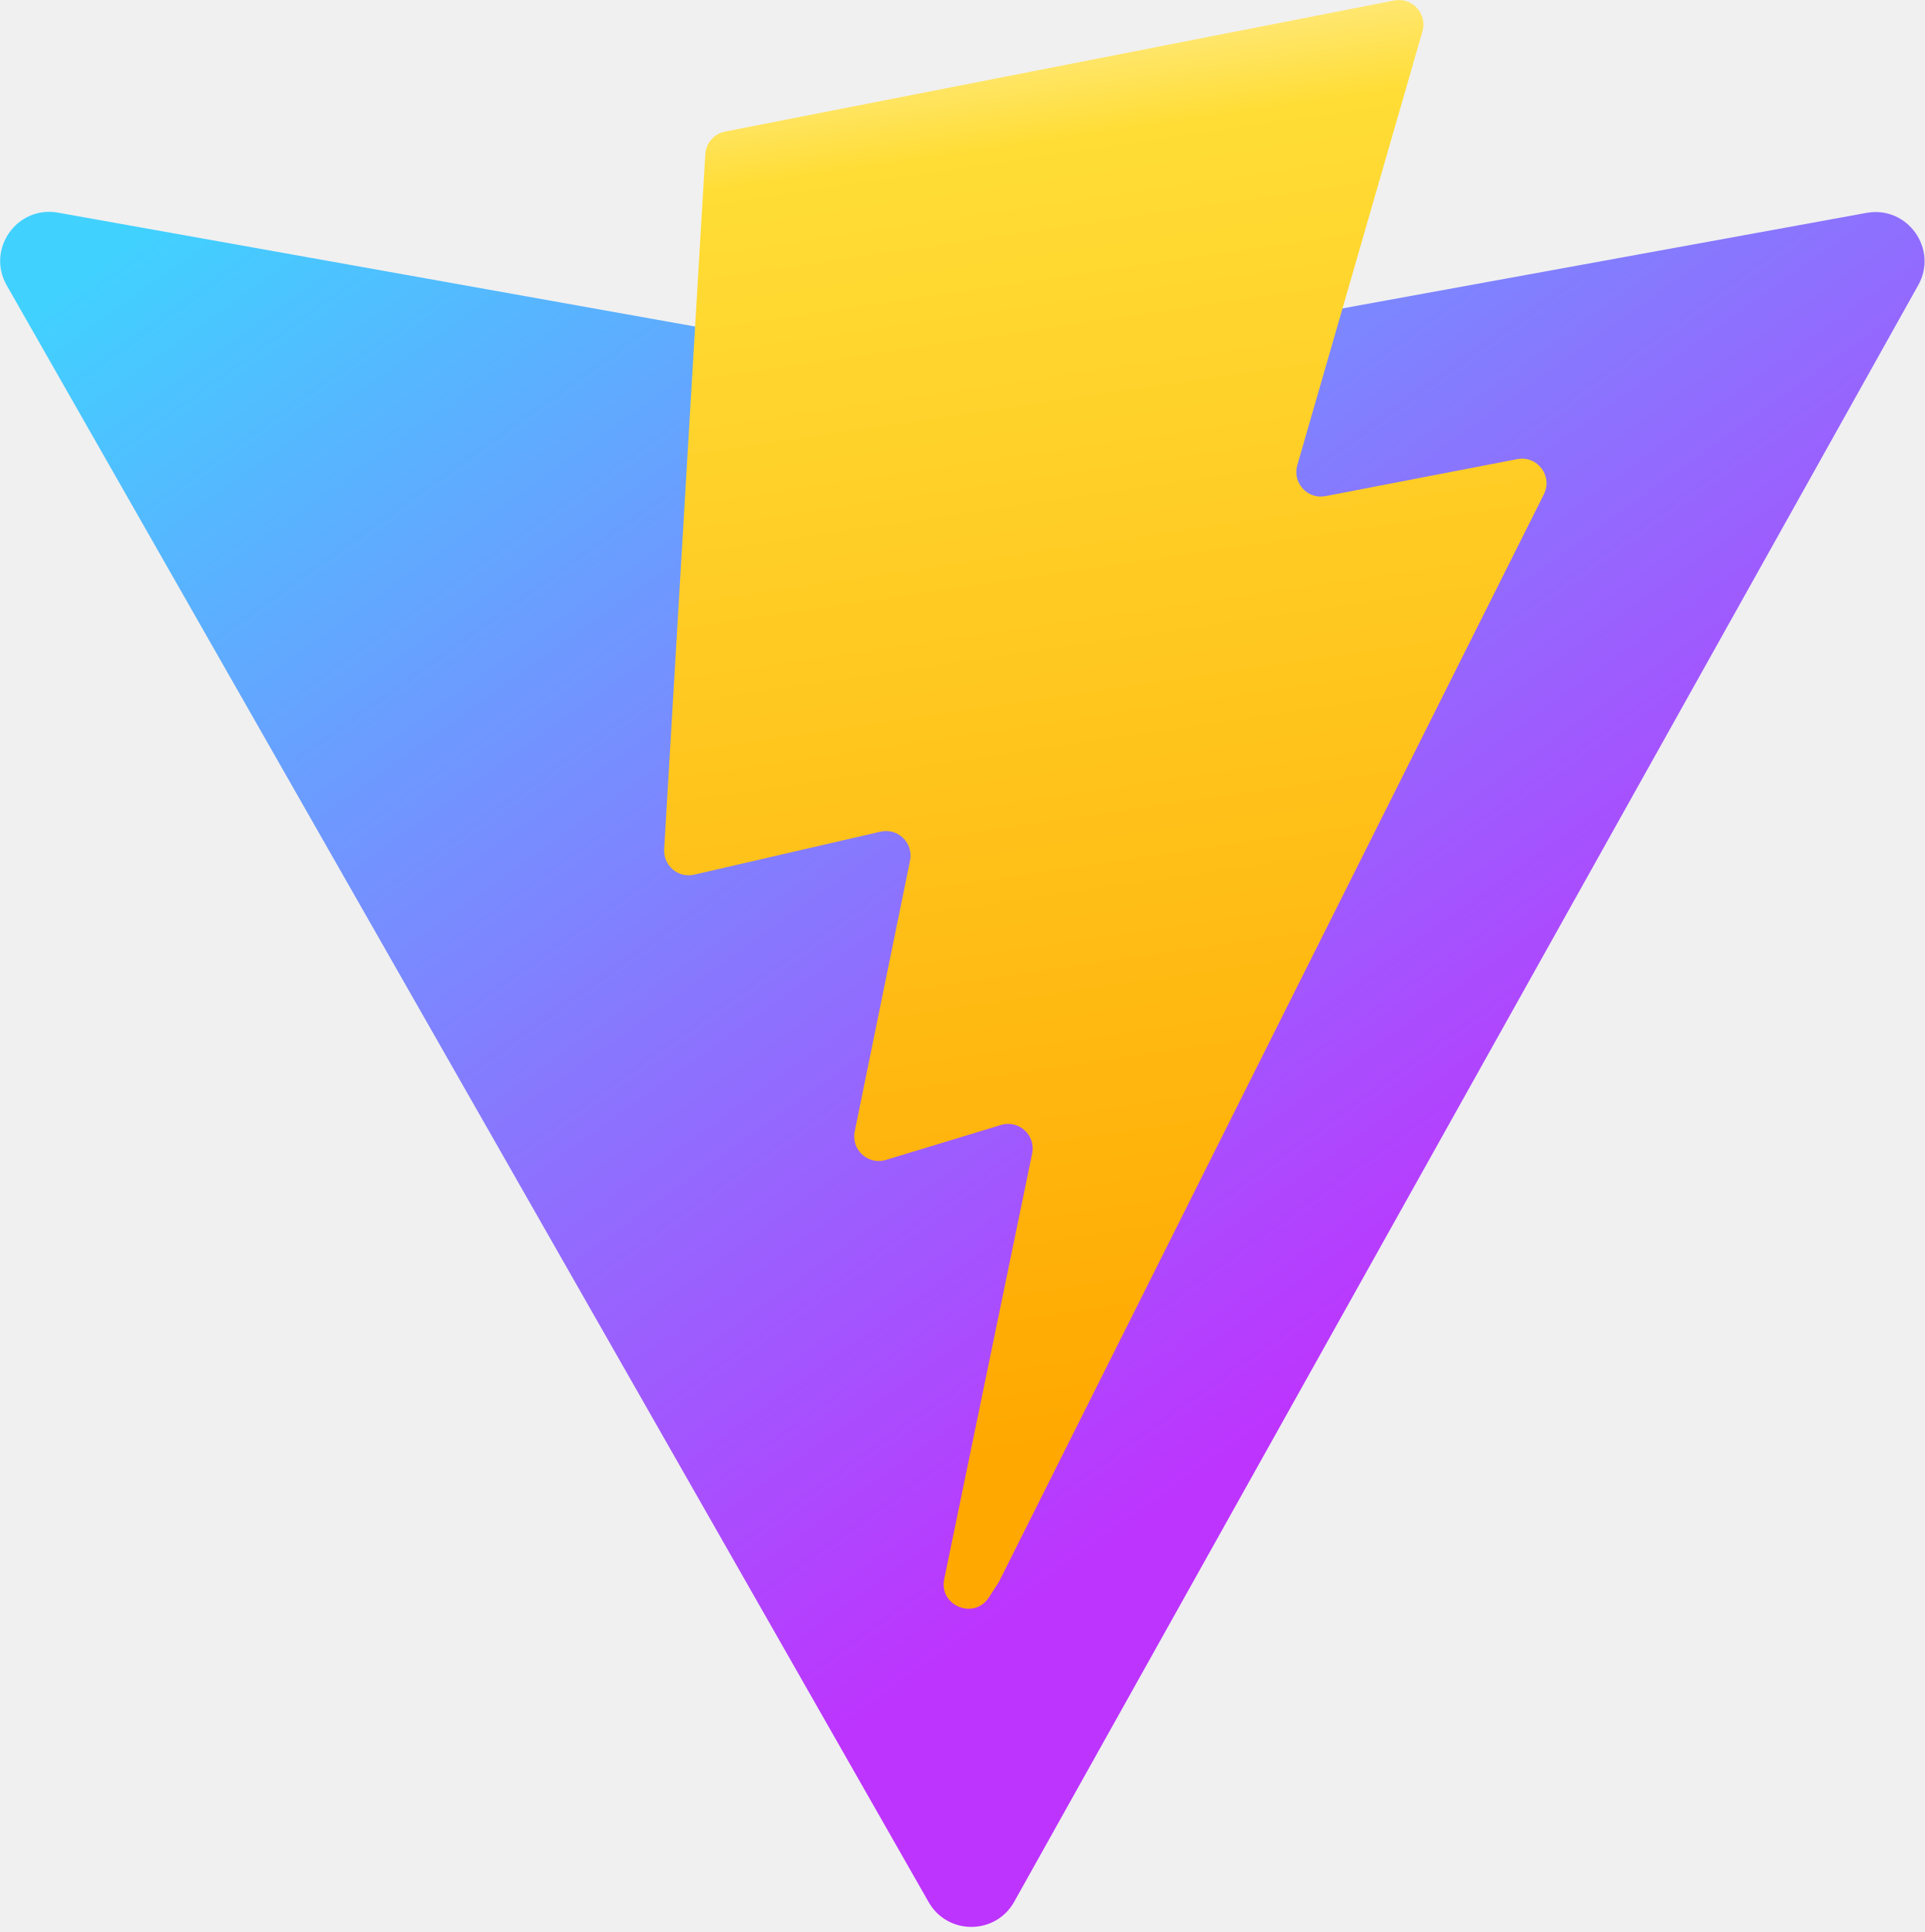
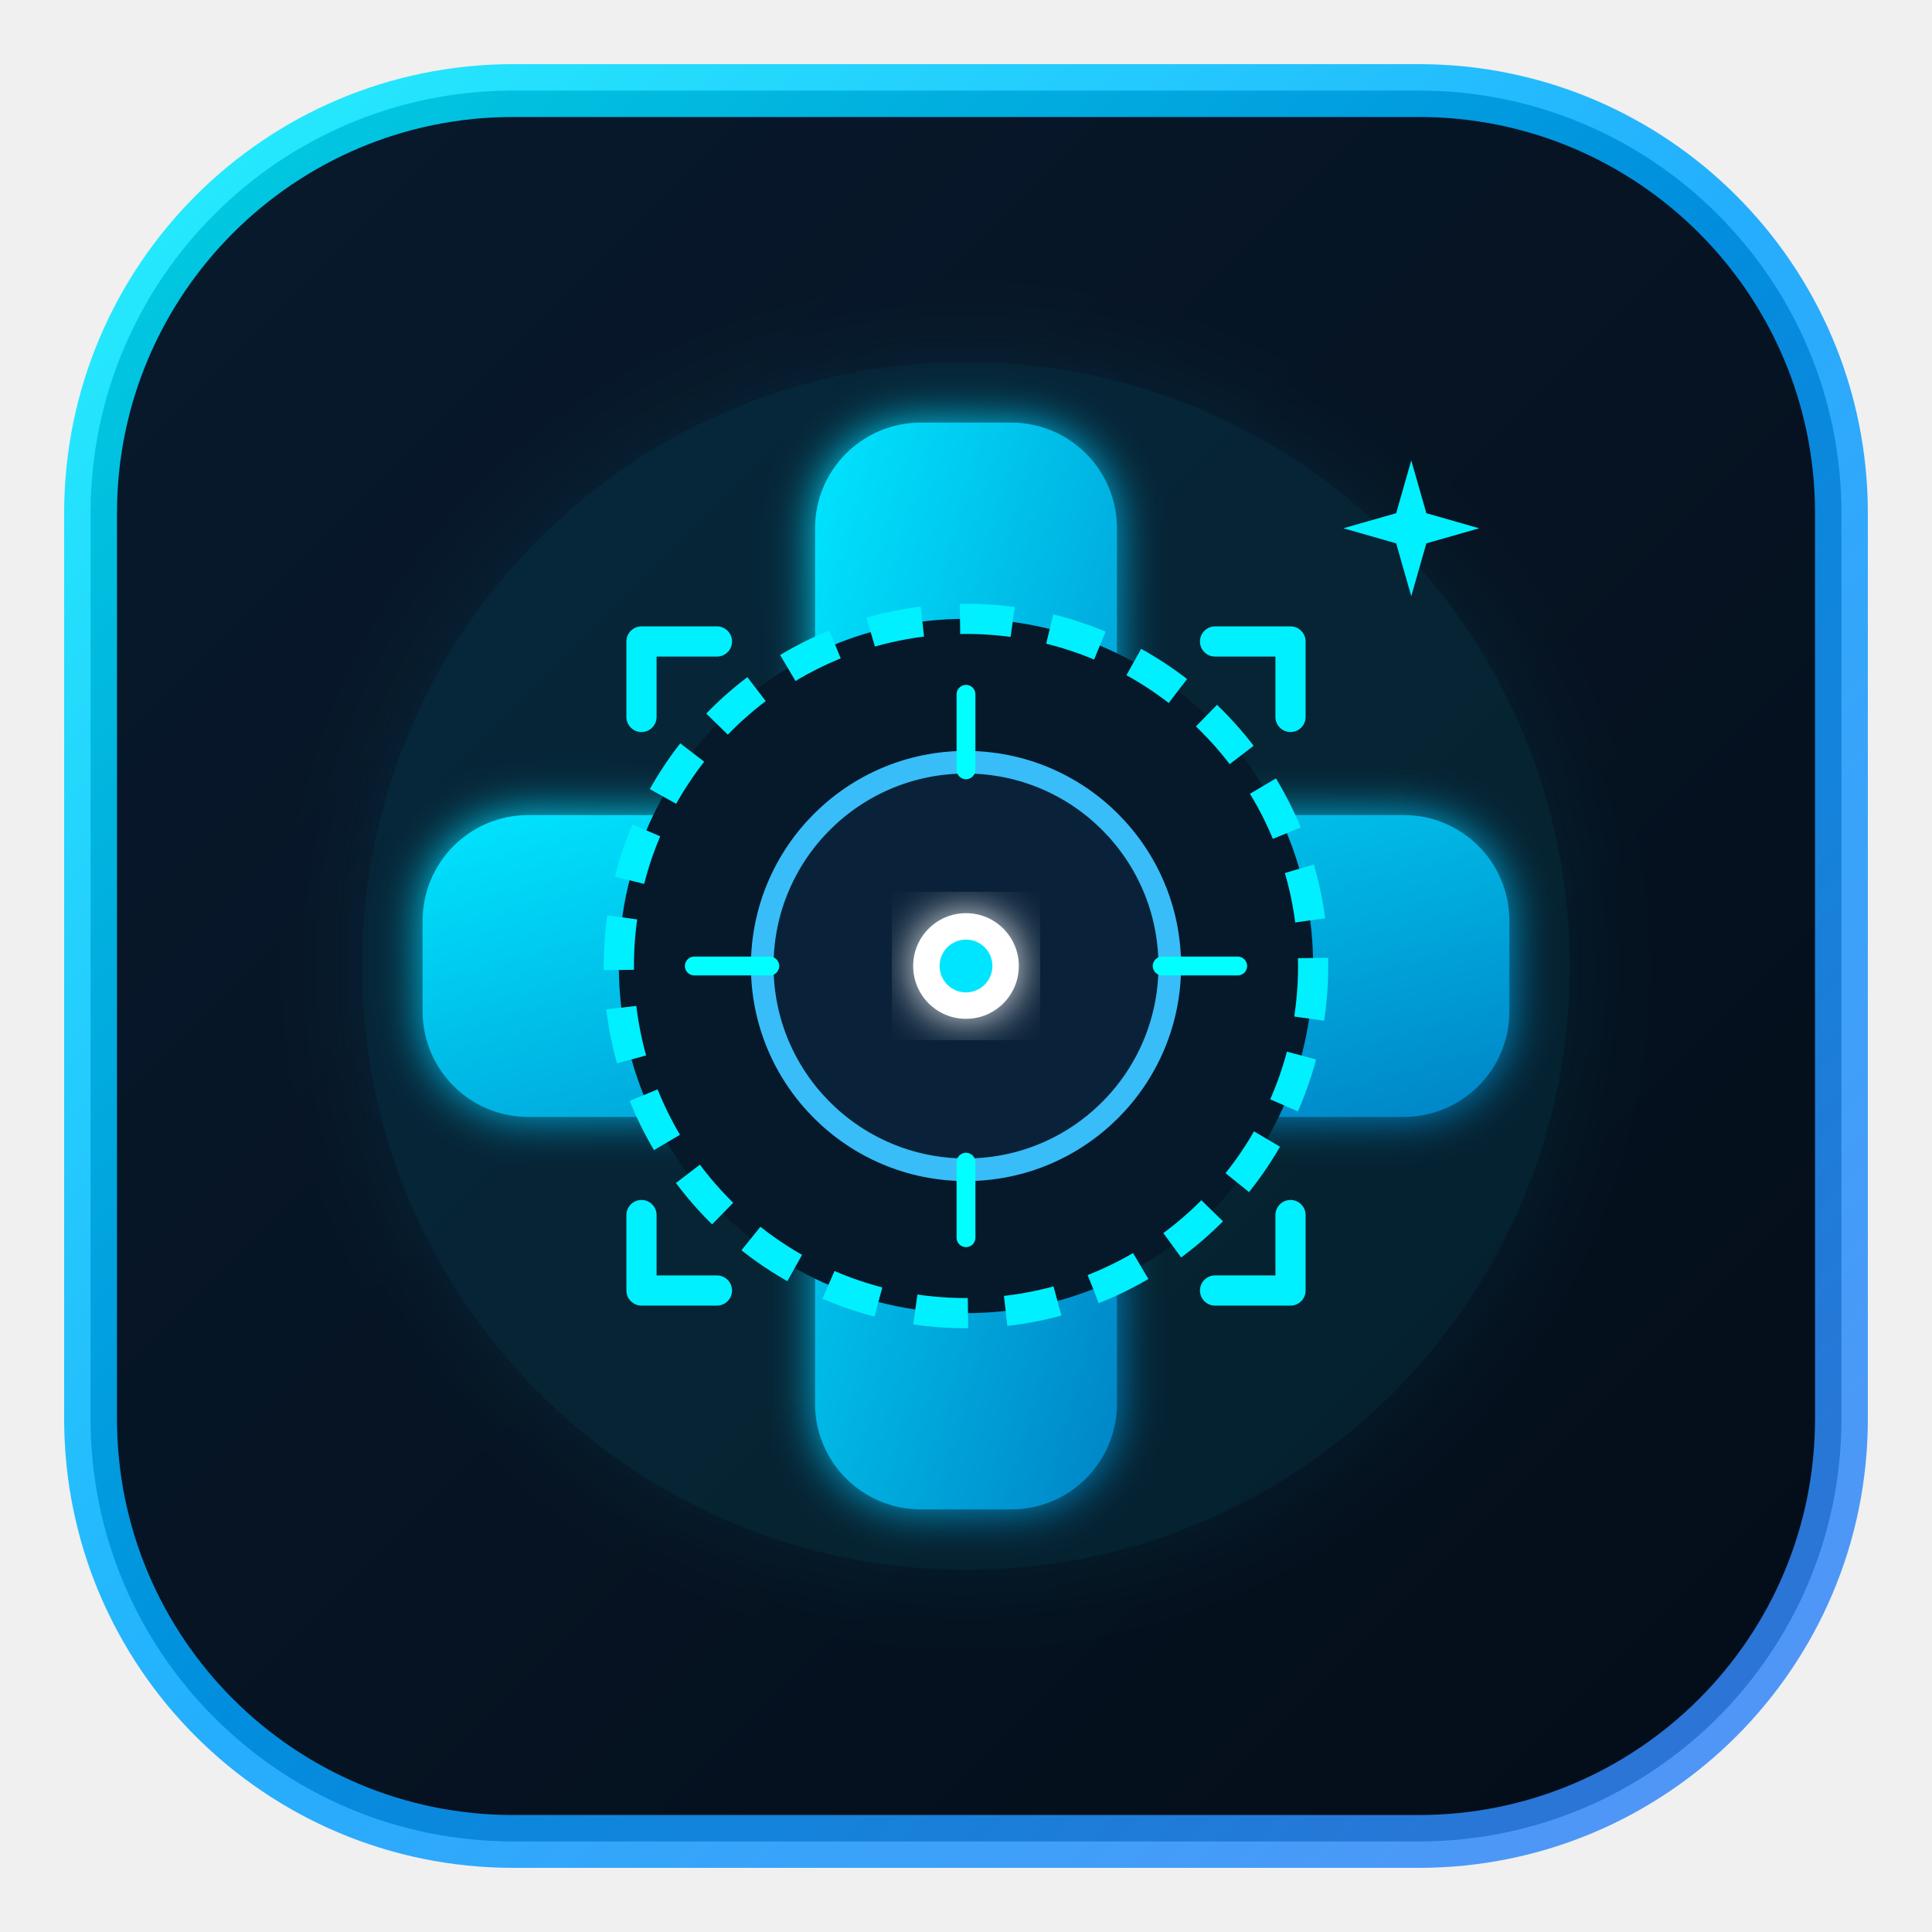
- <svg xmlns="http://www.w3.org/2000/svg" aria-hidden="true" role="img" class="iconify iconify--logos" width="31.88" height="32" preserveAspectRatio="xMidYMid meet" viewBox="0 0 256 257">
+ <svg xmlns="http://www.w3.org/2000/svg" viewBox="0 0 512 512" fill="none">
  <defs>
-     <linearGradient id="IconifyId1813088fe1fbc01fb466" x1="-.828%" x2="57.636%" y1="7.652%" y2="78.411%">
-       <stop offset="0%" stop-color="#41D1FF" />
-       <stop offset="100%" stop-color="#BD34FE" />
+     <linearGradient id="bgGrad" x1="0%" y1="0%" x2="100%" y2="100%">
+       <stop offset="0%" stop-color="#081A2E" />
+       <stop offset="100%" stop-color="#040D18" />
    </linearGradient>
-     <linearGradient id="IconifyId1813088fe1fbc01fb467" x1="43.376%" x2="50.316%" y1="2.242%" y2="89.03%">
-       <stop offset="0%" stop-color="#FFEA83" />
-       <stop offset="8.333%" stop-color="#FFDD35" />
-       <stop offset="100%" stop-color="#FFA800" />
+     <linearGradient id="medGlow" x1="0%" y1="0%" x2="100%" y2="100%">
+       <stop offset="0%" stop-color="#00F0FF" />
+       <stop offset="50%" stop-color="#00A3FF" />
+       <stop offset="100%" stop-color="#3B82F6" />
    </linearGradient>
+     <linearGradient id="crossGrad" x1="0%" y1="0%" x2="100%" y2="100%">
+       <stop offset="0%" stop-color="#00E5FF" />
+       <stop offset="100%" stop-color="#0284C7" />
+     </linearGradient>
+     <linearGradient id="laserGrad" x1="0%" y1="50%" x2="100%" y2="50%">
+       <stop offset="0%" stop-color="#00E5FF" stop-opacity="0" />
+       <stop offset="50%" stop-color="#00FFFF" stop-opacity="1" />
+       <stop offset="100%" stop-color="#00E5FF" stop-opacity="0" />
+     </linearGradient>
+     <filter id="glow" x="-20%" y="-20%" width="140%" height="140%">
+       <feGaussianBlur stdDeviation="12" result="blur" />
+       <feComposite in="SourceGraphic" in2="blur" operator="over" />
+     </filter>
+     <filter id="subtleGlow" x="-20%" y="-20%" width="140%" height="140%">
+       <feGaussianBlur stdDeviation="6" result="blur" />
+       <feComposite in="SourceGraphic" in2="blur" operator="over" />
+     </filter>
  </defs>
-   <path fill="url(#IconifyId1813088fe1fbc01fb466)" d="M255.153 37.938L134.897 252.976c-2.483 4.44-8.862 4.466-11.382.048L.875 37.958c-2.746-4.814 1.371-10.646 6.827-9.67l120.385 21.517a6.537 6.537 0 0 0 2.322-.004l117.867-21.483c5.438-.991 9.574 4.796 6.877 9.62Z" />
-   <path fill="url(#IconifyId1813088fe1fbc01fb467)" d="M185.432.063L96.44 17.501a3.268 3.268 0 0 0-2.634 3.014l-5.474 92.456a3.268 3.268 0 0 0 3.997 3.378l24.777-5.718c2.318-.535 4.413 1.507 3.936 3.838l-7.361 36.047c-.495 2.426 1.782 4.5 4.151 3.78l15.304-4.649c2.372-.72 4.652 1.36 4.15 3.788l-11.698 56.621c-.732 3.542 3.979 5.473 5.943 2.437l1.313-2.028l72.516-144.72c1.215-2.423-.88-5.186-3.54-4.672l-25.505 4.922c-2.396.462-4.435-1.77-3.759-4.114l16.646-57.705c.677-2.35-1.37-4.583-3.769-4.113Z" />
+   <rect x="24" y="24" width="464" height="464" rx="112" fill="url(#bgGrad)" stroke="url(#medGlow)" stroke-width="14" stroke-opacity="0.85" />
+   <circle cx="256" cy="256" r="160" fill="#00E5FF" opacity="0.08" filter="url(#glow)" />
+   <rect x="216" y="112" width="80" height="288" rx="28" fill="url(#crossGrad)" filter="url(#subtleGlow)" />
+   <rect x="112" y="216" width="288" height="80" rx="28" fill="url(#crossGrad)" filter="url(#subtleGlow)" />
+   <circle cx="256" cy="256" r="92" fill="#06192A" stroke="#00F0FF" stroke-width="8" stroke-dasharray="14 10" />
+   <circle cx="256" cy="256" r="54" fill="#0A2239" stroke="#38BDF8" stroke-width="6" />
+   <line x1="256" y1="184" x2="256" y2="204" stroke="#00FFFF" stroke-width="5" stroke-linecap="round" />
+   <line x1="256" y1="308" x2="256" y2="328" stroke="#00FFFF" stroke-width="5" stroke-linecap="round" />
+   <line x1="184" y1="256" x2="204" y2="256" stroke="#00FFFF" stroke-width="5" stroke-linecap="round" />
+   <line x1="308" y1="256" x2="328" y2="256" stroke="#00FFFF" stroke-width="5" stroke-linecap="round" />
+   <path d="M 170 190 L 170 170 L 190 170" fill="none" stroke="#00F0FF" stroke-width="8" stroke-linecap="round" stroke-linejoin="round" />
+   <path d="M 342 190 L 342 170 L 322 170" fill="none" stroke="#00F0FF" stroke-width="8" stroke-linecap="round" stroke-linejoin="round" />
+   <path d="M 170 322 L 170 342 L 190 342" fill="none" stroke="#00F0FF" stroke-width="8" stroke-linecap="round" stroke-linejoin="round" />
+   <path d="M 342 322 L 342 342 L 322 342" fill="none" stroke="#00F0FF" stroke-width="8" stroke-linecap="round" stroke-linejoin="round" />
+   <line x1="120" y1="256" x2="392" y2="256" stroke="url(#laserGrad)" stroke-width="6" stroke-linecap="round" />
+   <circle cx="256" cy="256" r="14" fill="#FFFFFF" filter="url(#subtleGlow)" />
+   <circle cx="256" cy="256" r="7" fill="#00E5FF" />
+   <path d="M 374 122 L 378 136 L 392 140 L 378 144 L 374 158 L 370 144 L 356 140 L 370 136 Z" fill="#00F0FF" />
</svg>
